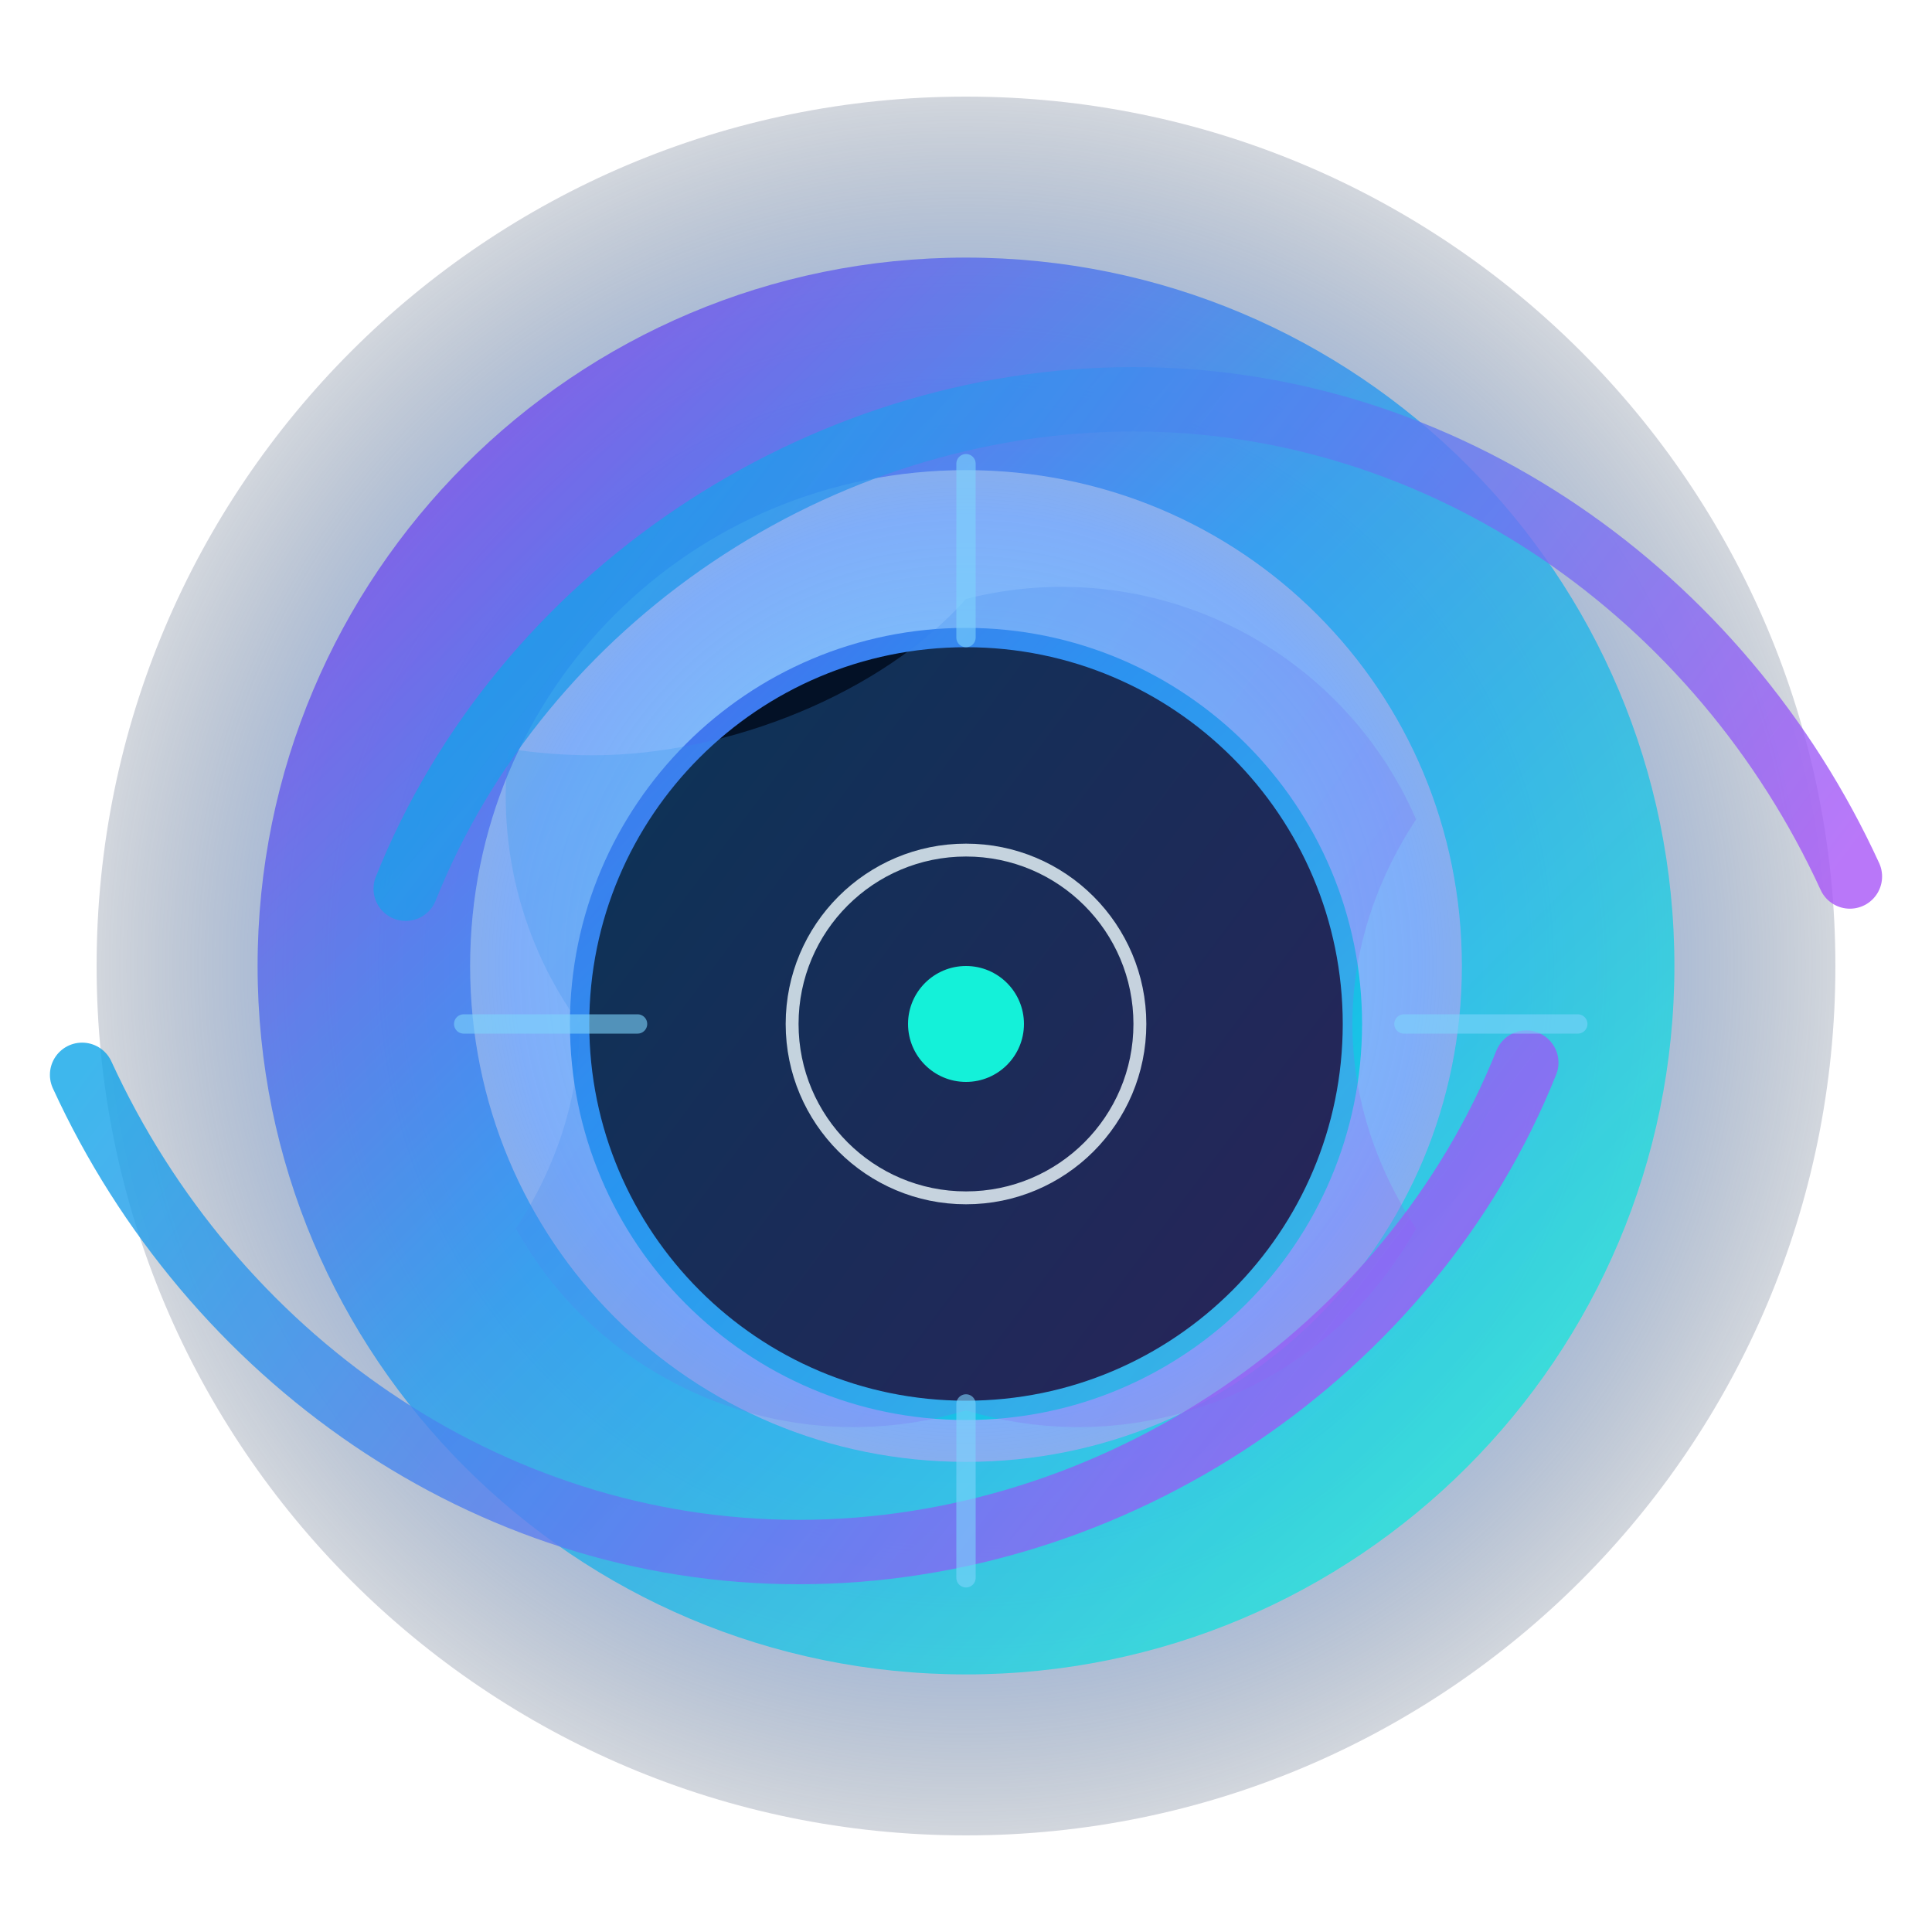
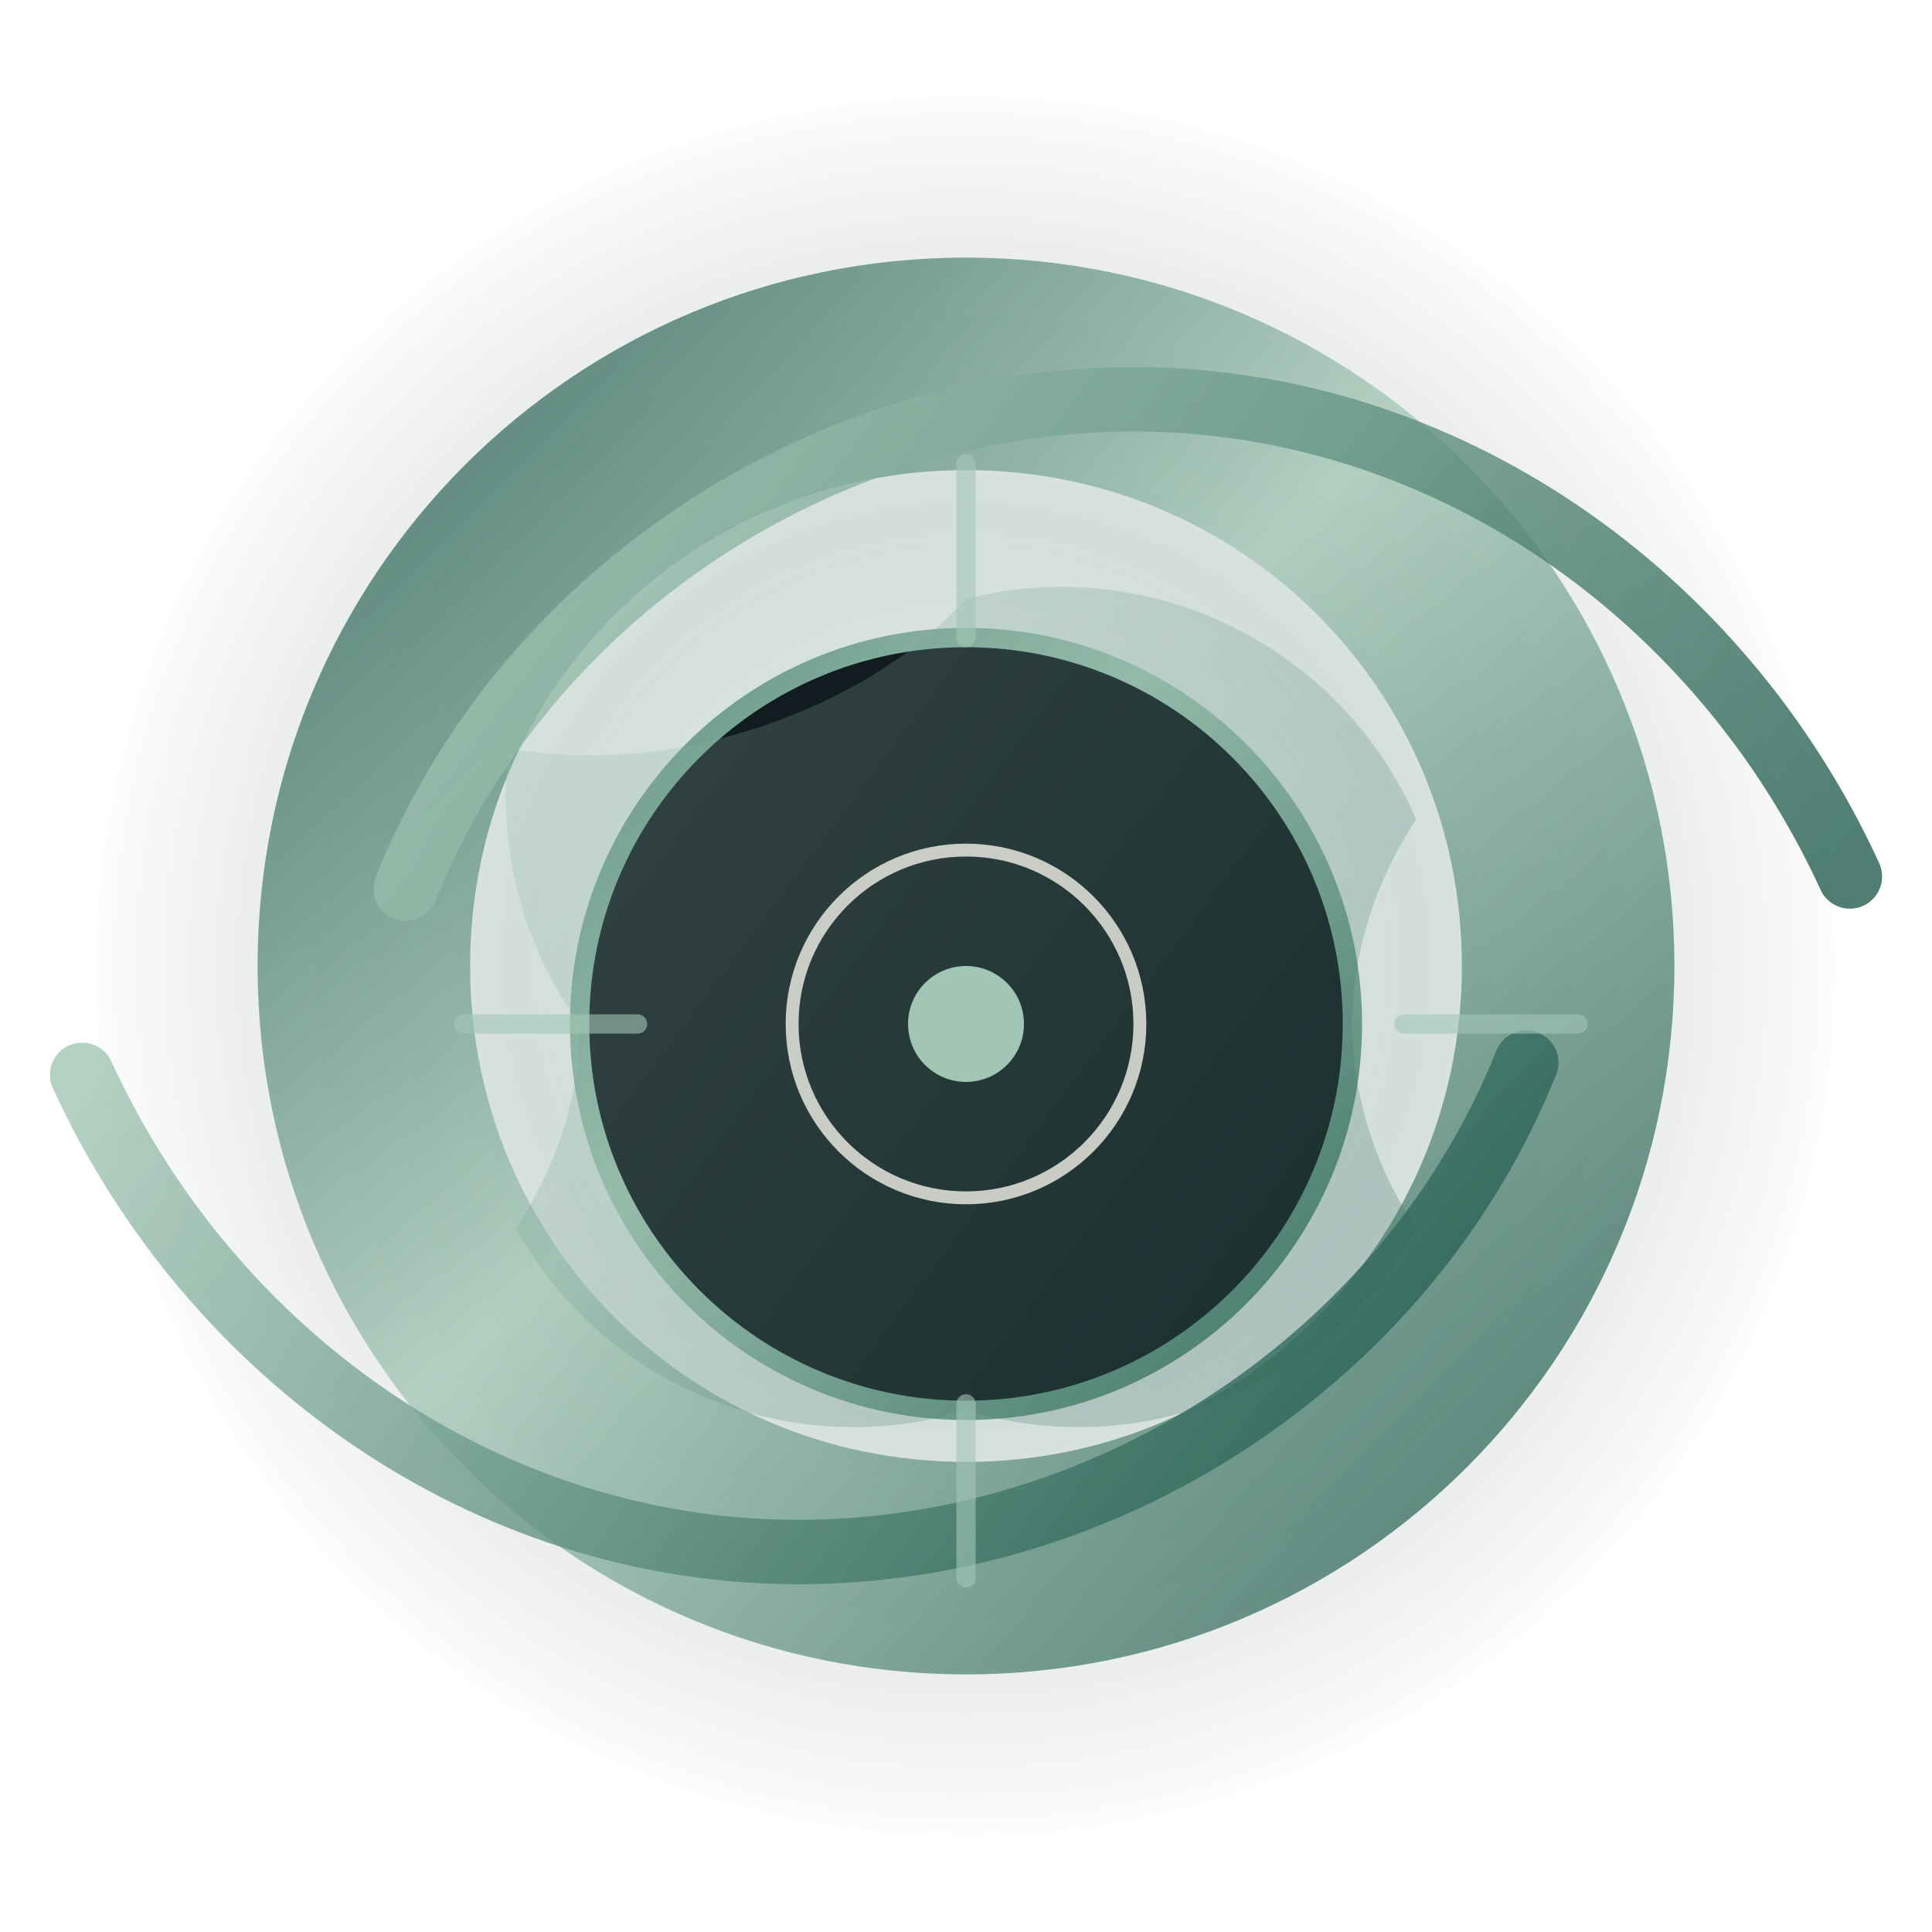
<svg xmlns="http://www.w3.org/2000/svg" width="600" height="600" viewBox="0 0 600 600" fill="none">
  <defs>
    <radialGradient id="gtPulse" cx="0" cy="0" r="1" gradientUnits="userSpaceOnUse" gradientTransform="translate(300 300) rotate(90) scale(280)">
-       <stop stop-color="#66E4FF" stop-opacity="0.85" />
-       <stop offset="0.5" stop-color="#3B82F6" stop-opacity="0.65" />
-       <stop offset="1" stop-color="#0A1F3D" stop-opacity="0.15" />
+       <stop stop-color="#D2E5DA" stop-opacity="0.3" />
+       <stop offset="0.5" stop-color="#245E50" stop-opacity="0.2" />
+       <stop offset="1" stop-color="#111C20" stop-opacity="0" />
    </radialGradient>
    <linearGradient id="gtIris" x1="120" y1="120" x2="480" y2="480" gradientUnits="userSpaceOnUse">
-       <stop offset="0" stop-color="#7C3AED" />
-       <stop offset="0.45" stop-color="#1D9BF0" />
-       <stop offset="1" stop-color="#14F1D9" />
+       <stop offset="0" stop-color="#245E50" />
+       <stop offset="0.45" stop-color="#A2C6B5" />
+       <stop offset="1" stop-color="#245E50" />
    </linearGradient>
    <linearGradient id="gtOrbit" x1="140" y1="180" x2="460" y2="420" gradientUnits="userSpaceOnUse">
-       <stop stop-color="#0EA5E9" />
-       <stop offset="1" stop-color="#A855F7" />
+       <stop stop-color="#A2C6B5" />
+       <stop offset="1" stop-color="#245E50" />
    </linearGradient>
  </defs>
  <circle cx="300" cy="300" r="270" fill="url(#gtPulse)" />
  <path d="M300 80C178.384 80 80 178.384 80 300s98.384 220 220 220 220-98.384 220-220S421.616 80 300 80zm0 66c85.602 0 154 68.398 154 154s-68.398 154-154 154-154-68.398-154-154 68.398-154 154-154z" fill="url(#gtIris)" opacity="0.75" />
  <path d="M126 276c36-90 127.8-152 226-152 96.8 0 182.4 60.8 222.5 148.2M474 330c-36 90-127.8 152-226 152-96.8 0-182.4-60.8-222.5-148.2" stroke="url(#gtOrbit)" stroke-width="20" stroke-linecap="round" stroke-linejoin="round" opacity="0.8" />
-   <path d="M180 318c0-66.274 53.726-120 120-120s120 53.726 120 120-53.726 120-120 120-120-53.726-120-120z" fill="#031126" />
+   <path d="M180 318c0-66.274 53.726-120 120-120s120 53.726 120 120-53.726 120-120 120-120-53.726-120-120z" fill="#111C20" />
  <path d="M180 318c0-66.274 53.726-120 120-120s120 53.726 120 120-53.726 120-120 120-120-53.726-120-120z" stroke="url(#gtIris)" stroke-width="6" />
  <path d="M300 186c-25.728 29.061-73.5 48.557-116 48.557-8.862 0-17.554-.691-26.013-2.036A120.063 120.063 0 0 0 180 318c0 22.51-7.139 44.306-19.788 63.546A120.032 120.032 0 0 0 300 438a120.032 120.032 0 0 0 139.788-56.454C427.139 362.306 420 340.51 420 318c0-22.51 7.139-44.306 19.788-63.546A120.032 120.032 0 0 0 300 186z" fill="url(#gtOrbit)" opacity="0.25" />
-   <circle cx="300" cy="318" r="54" stroke="#F0FDFF" stroke-width="4" opacity="0.8" />
-   <path d="M300 198v-54M300 490v-54M198 318h-54M490 318h-54" stroke="#7DD3FC" stroke-width="6" stroke-linecap="round" opacity="0.6" />
-   <circle cx="300" cy="318" r="18" fill="#14F1D9" />
+   <circle cx="300" cy="318" r="54" stroke="#F2F1E9" stroke-width="4" opacity="0.8" />
+   <path d="M300 198v-54M300 490v-54M198 318h-54M490 318h-54" stroke="#A2C6B5" stroke-width="6" stroke-linecap="round" opacity="0.6" />
+   <circle cx="300" cy="318" r="18" fill="#A2C6B5" />
</svg>
